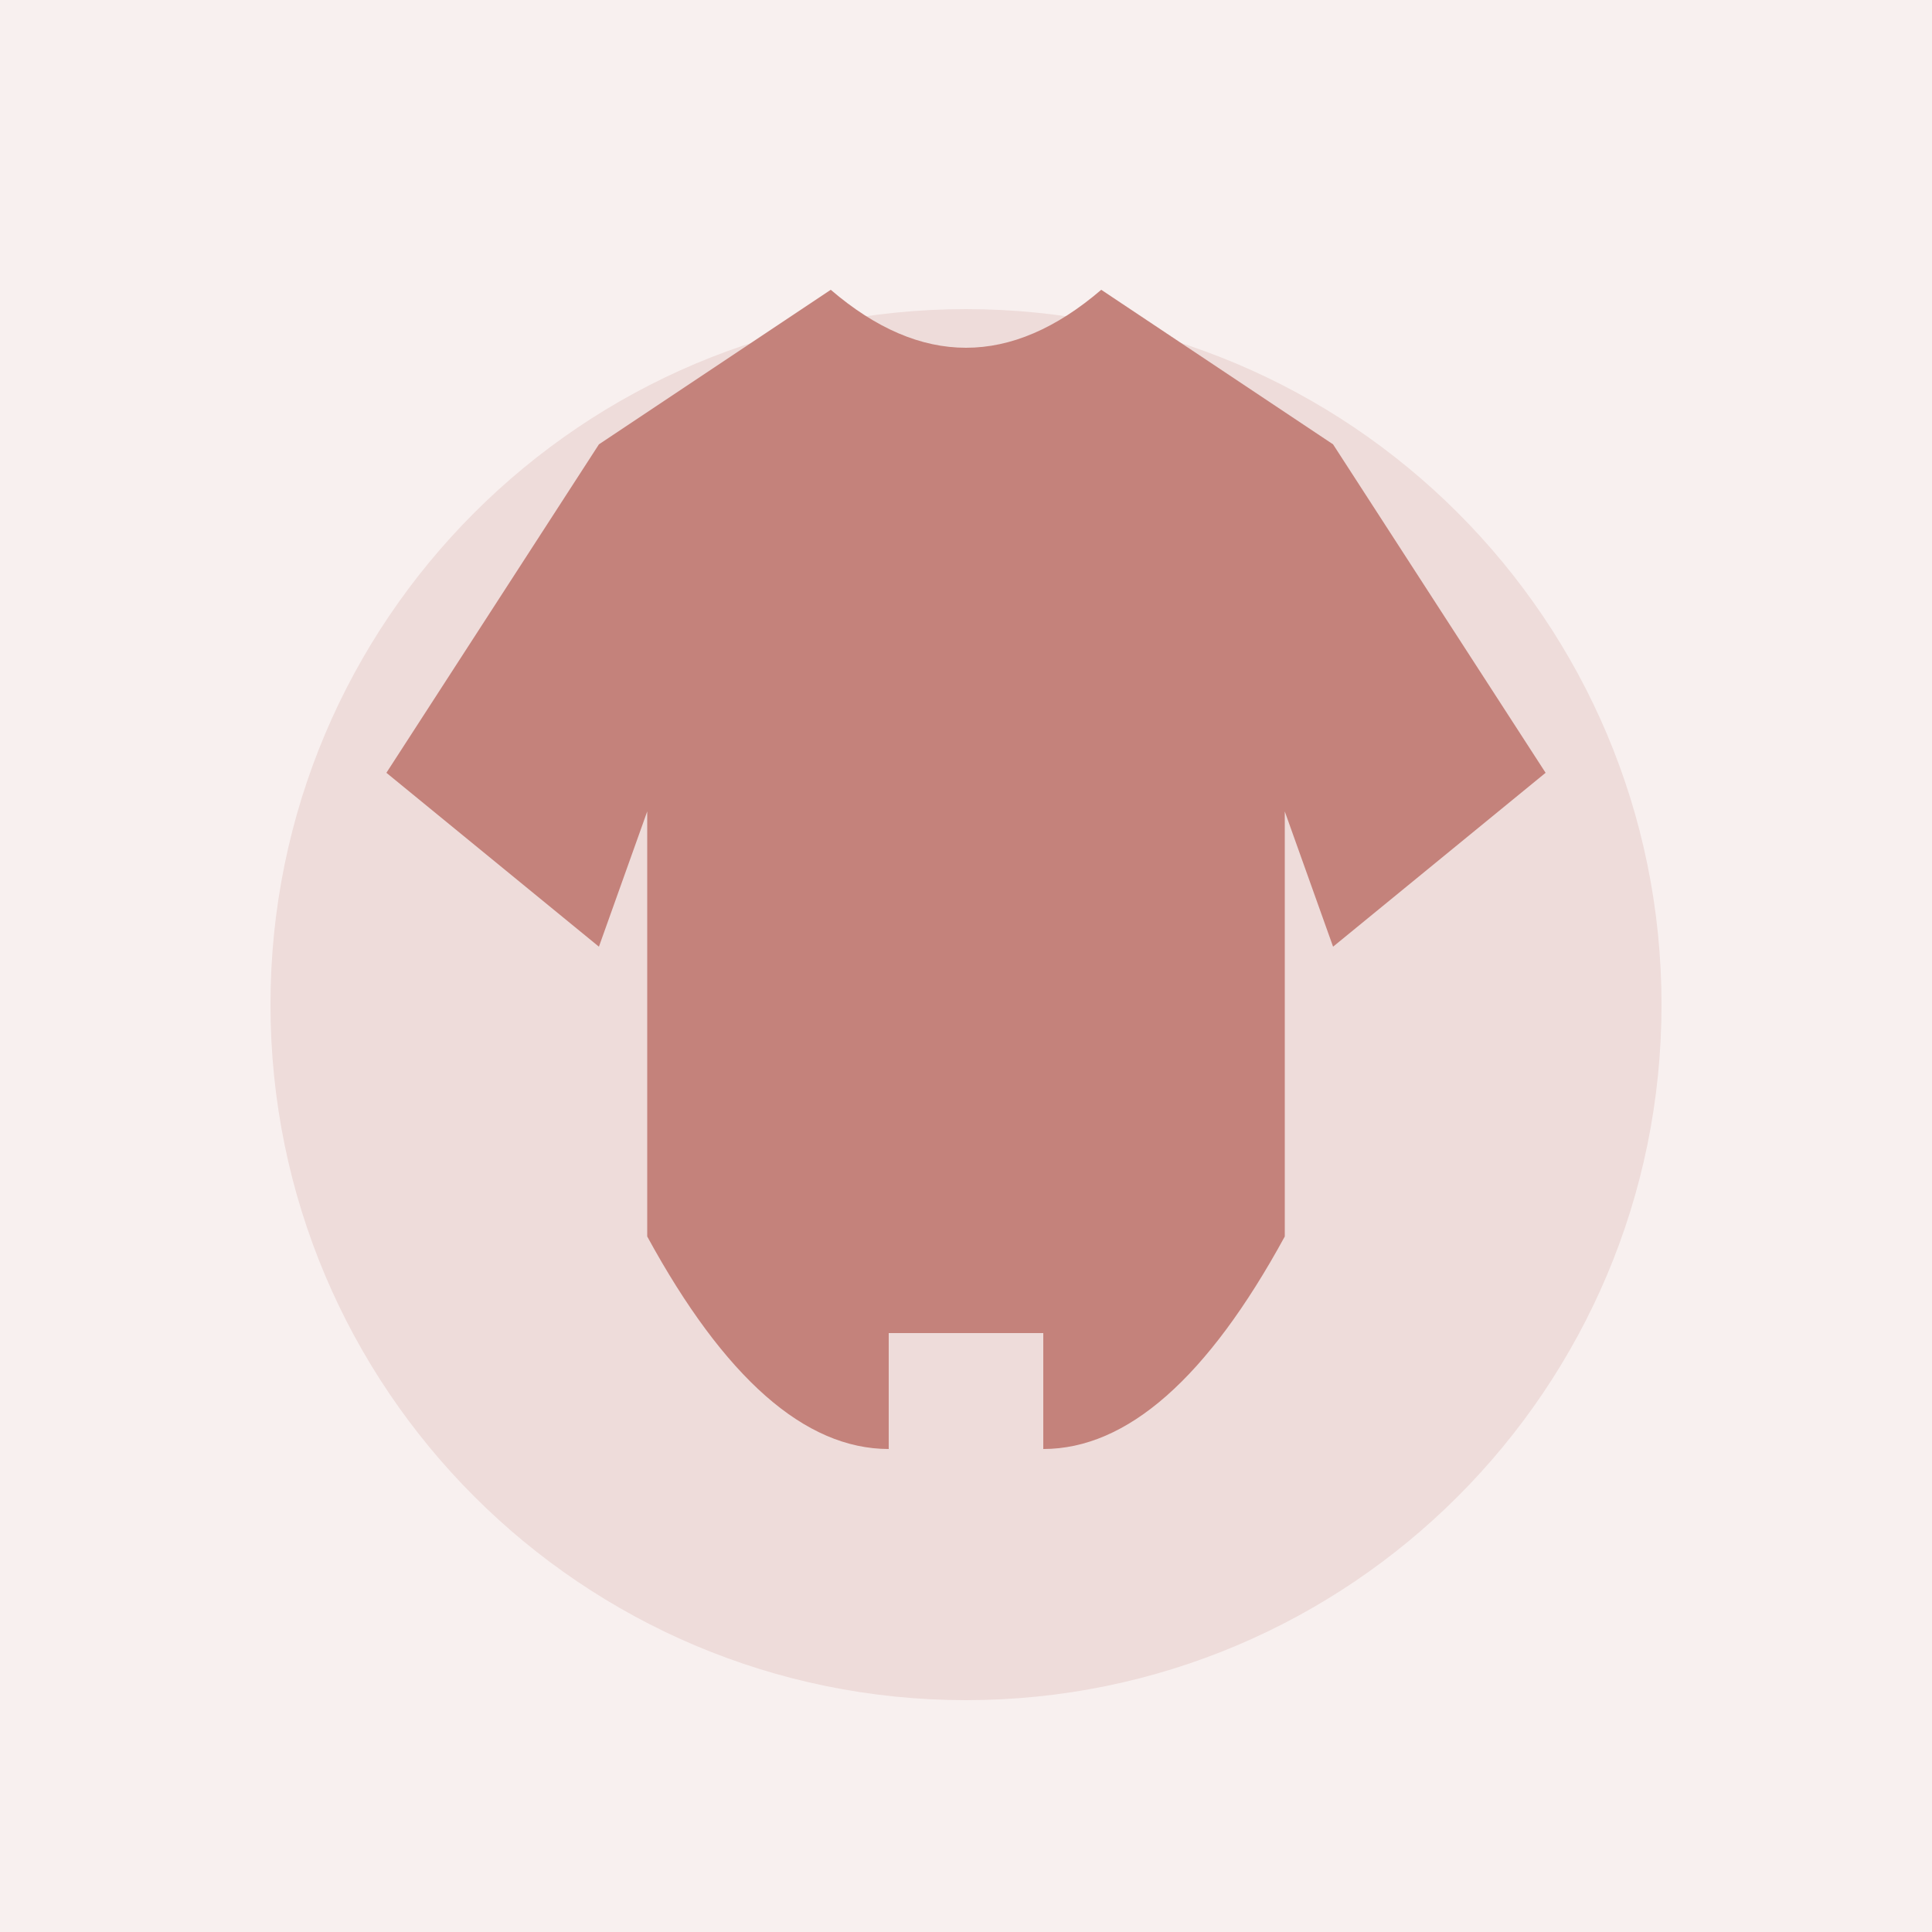
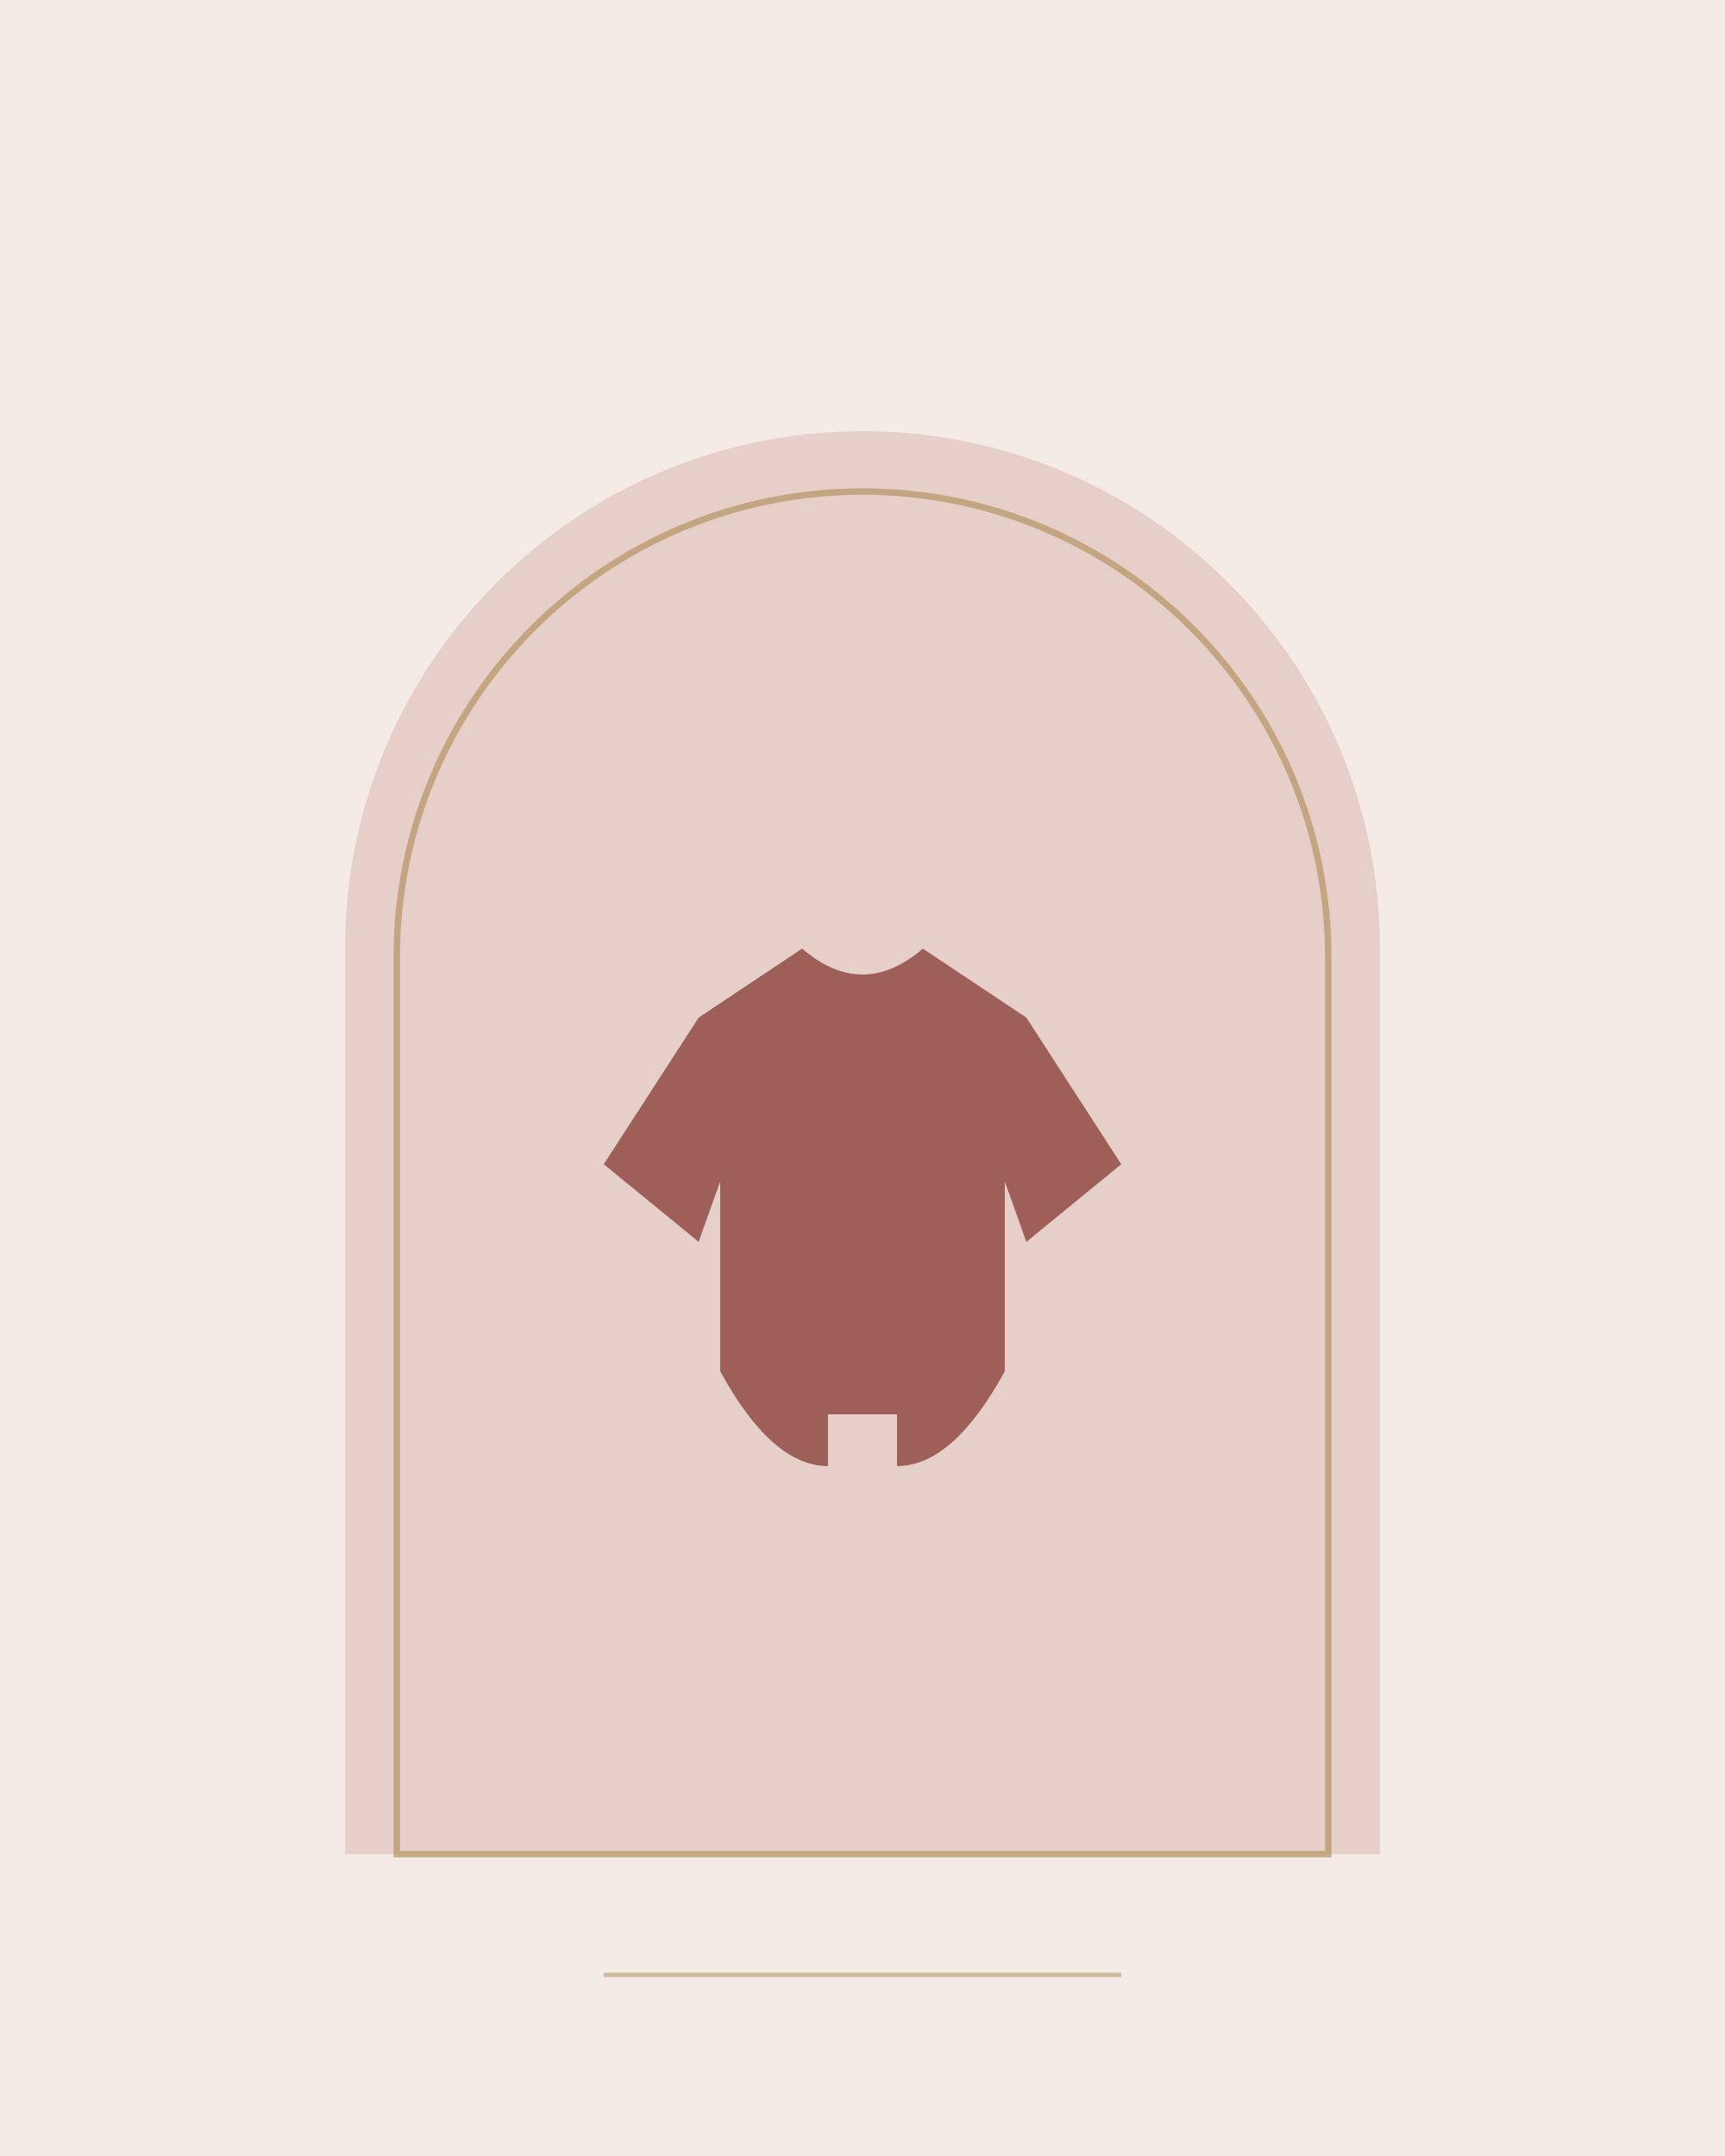
- <svg xmlns="http://www.w3.org/2000/svg" viewBox="0 0 200 200">
-   <rect width="200" height="200" fill="#F8F0EF" />
-   <circle cx="100" cy="104" r="72" fill="#EEDCDA" />
-   <path d="M62 46 L86 30 Q100 42 114 30 L138 46 L160 80 L138 98 L133 84 L133 128 Q121 150 108 150 L108 138 L92 138 L92 150 Q79 150 67 128 L67 84 L62 98 L40 80 Z" fill="#C4827B" fill-rule="evenodd" />
+ <svg xmlns="http://www.w3.org/2000/svg" viewBox="0 0 400 500">
+   <rect width="400" height="500" fill="#F5EBE6" />
+   <path d="M80 430 L80 220 A120 120 0 0 1 320 220 L320 430 Z" fill="#E7CFC9" />
+   <path d="M92 430 L92 222 A108 108 0 0 1 308 222 L308 430 Z" fill="none" stroke="#B8976A" stroke-width="1.5" opacity="0.75" />
+   <g transform="translate(100,190)">
+     <path d="M62 46 L86 30 Q100 42 114 30 L138 46 L160 80 L138 98 L133 84 L133 128 Q121 150 108 150 L108 138 L92 138 L92 150 Q79 150 67 128 L67 84 L62 98 L40 80 Z" fill="#9E5F58" fill-rule="evenodd" />
+   </g>
+   <line x1="140" y1="458" x2="260" y2="458" stroke="#B8976A" stroke-width="1" opacity="0.6" />
</svg>
